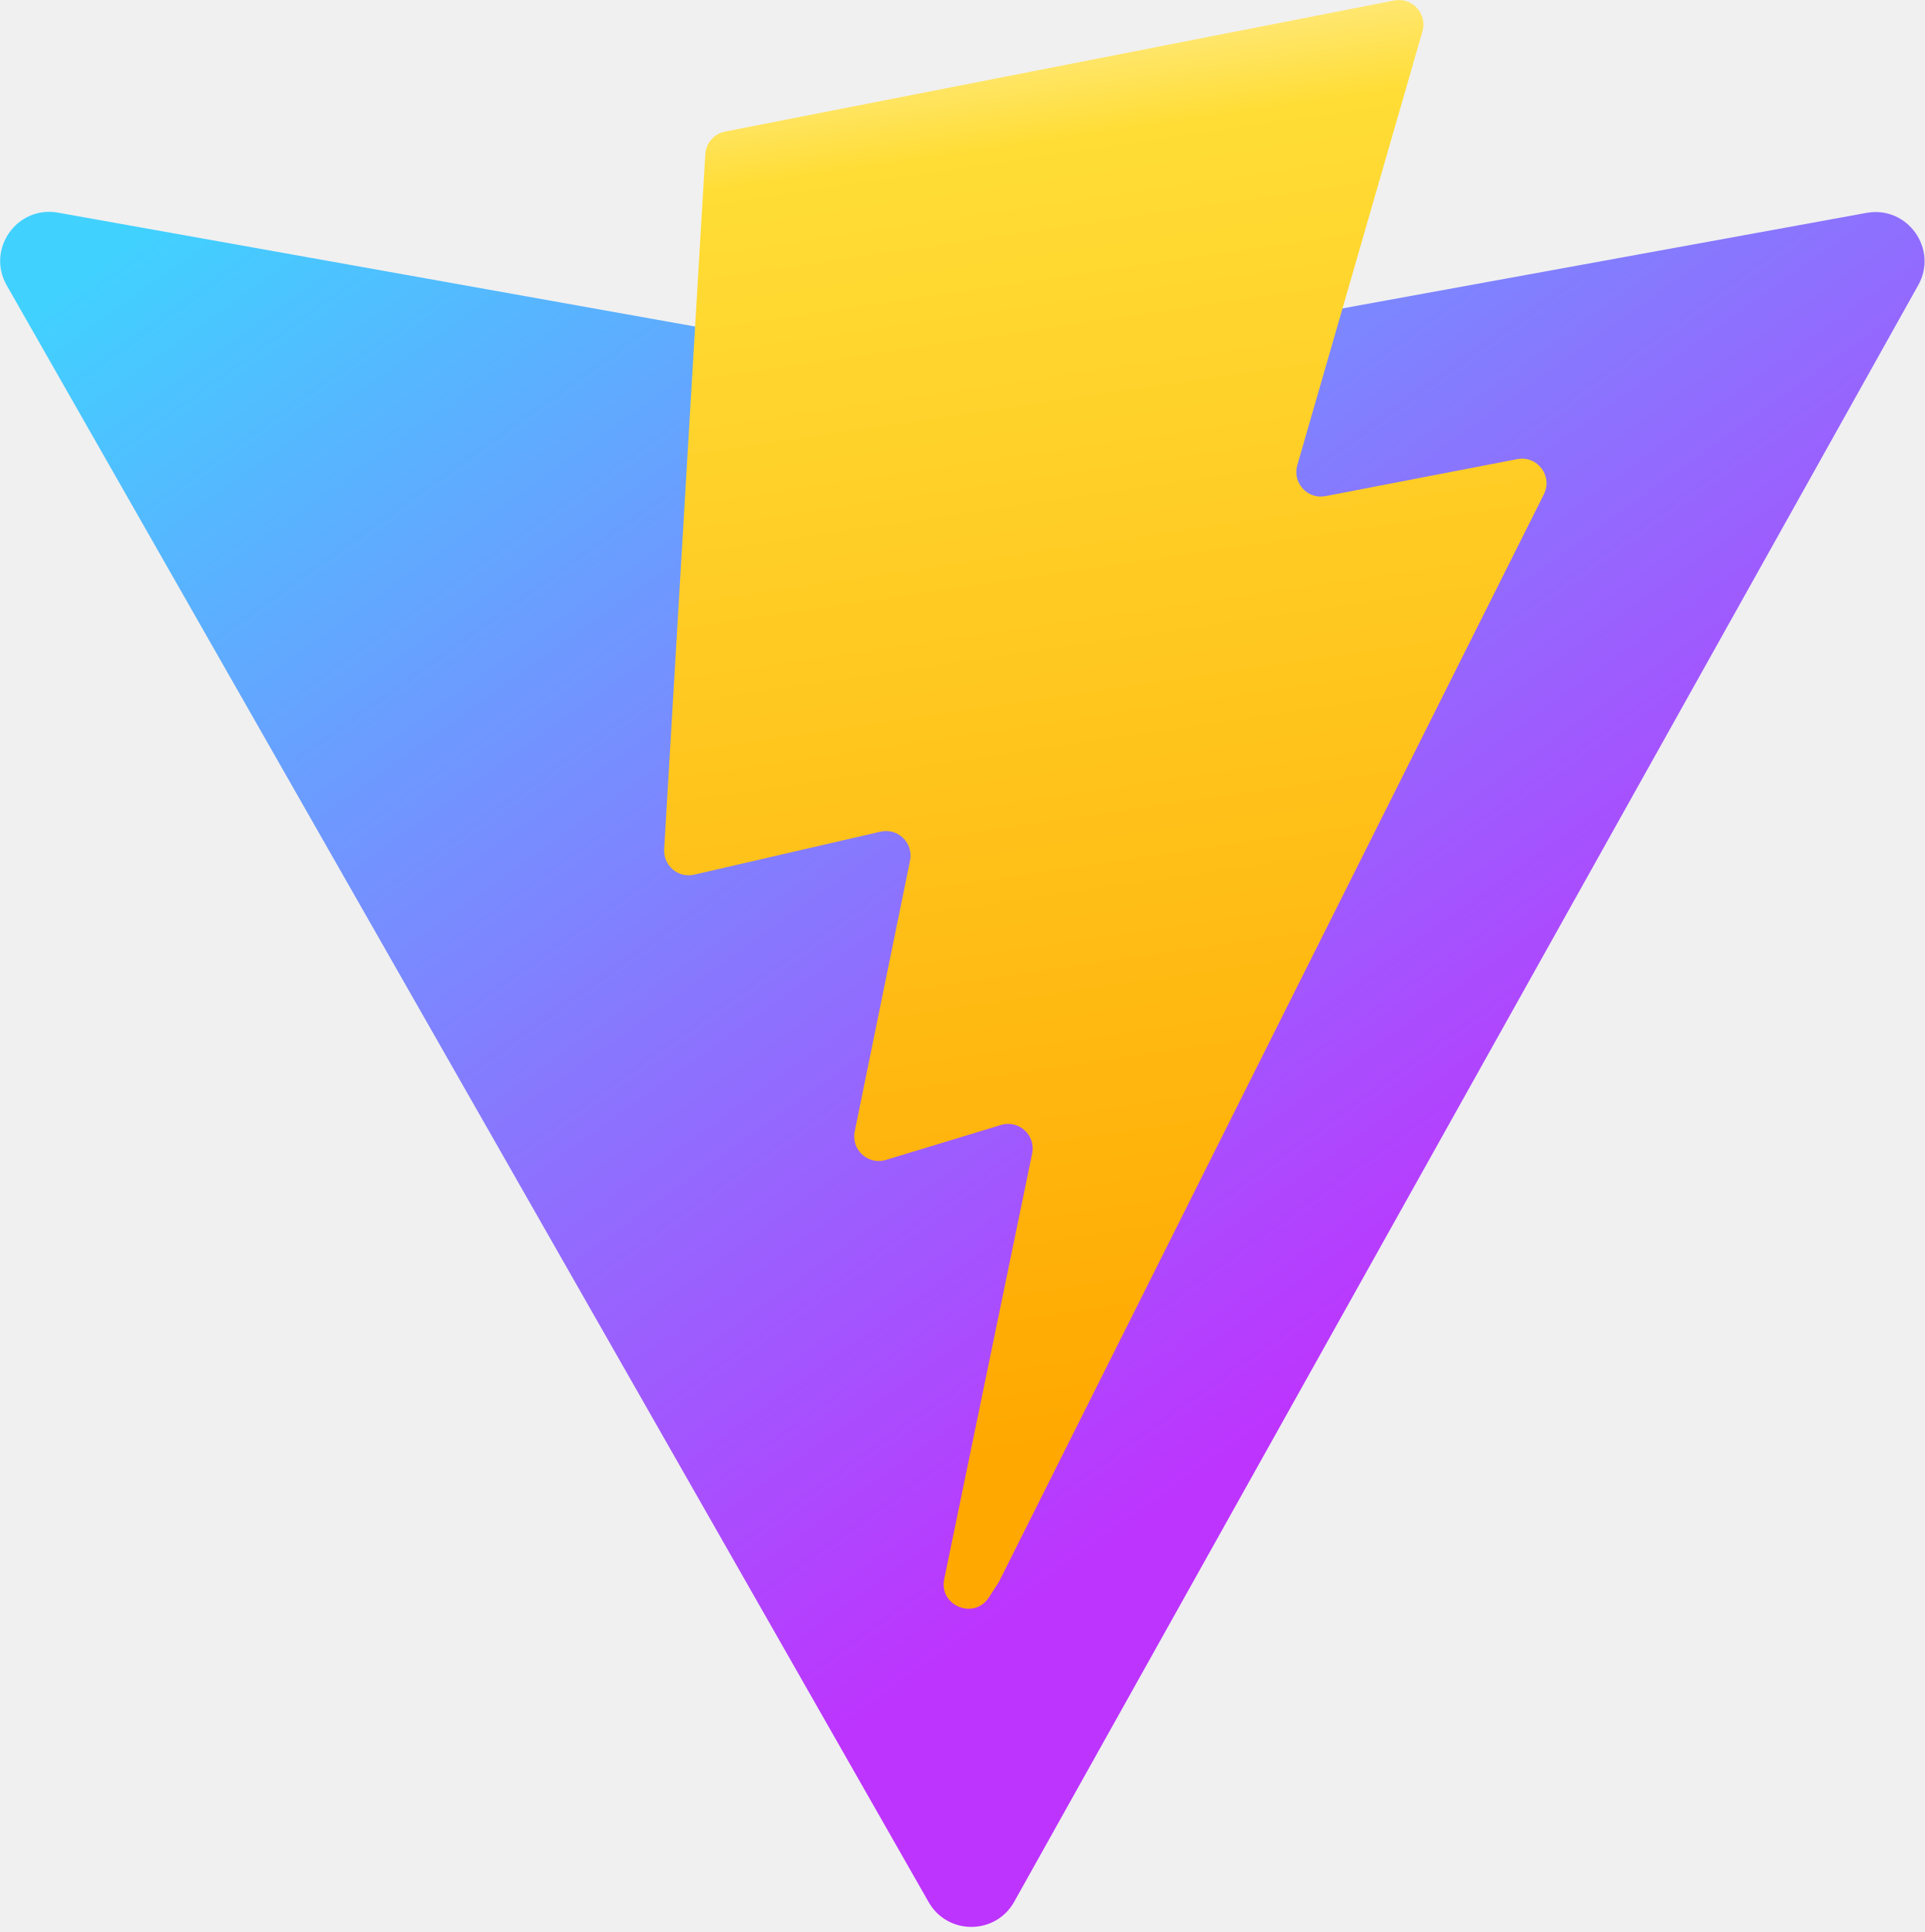
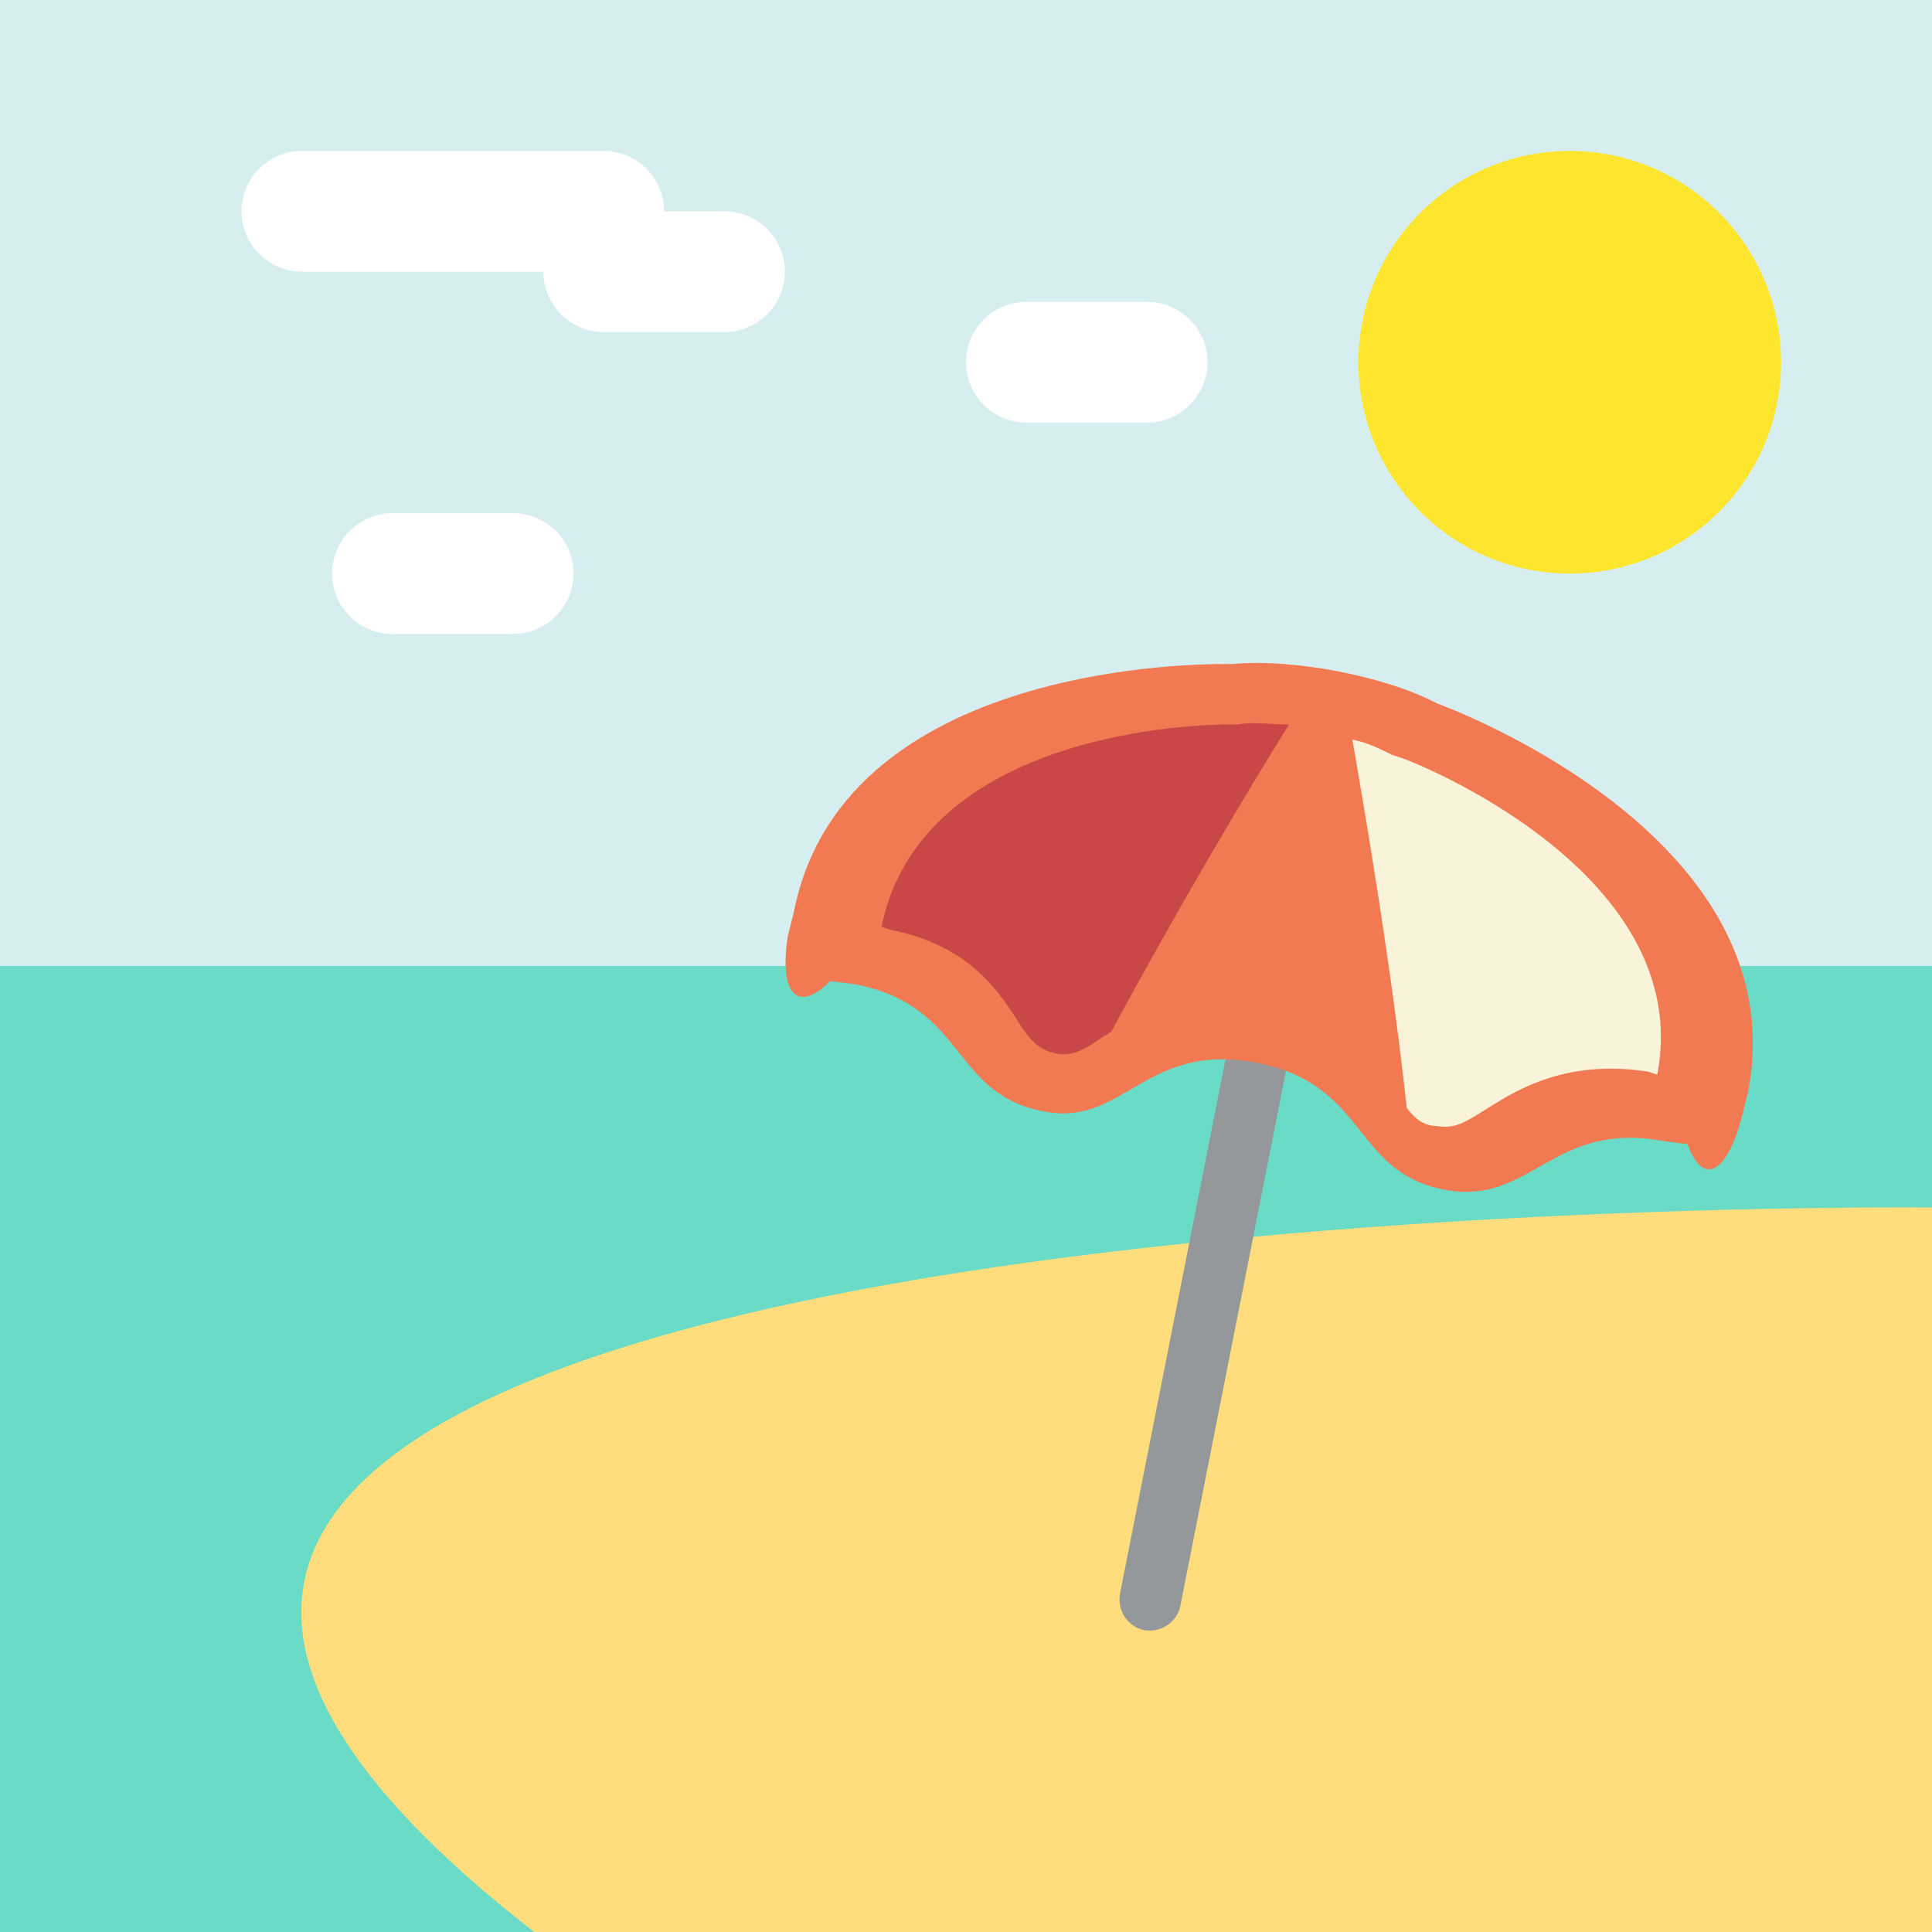
- <svg xmlns="http://www.w3.org/2000/svg" aria-hidden="true" role="img" class="iconify iconify--logos" width="31.88" height="32" preserveAspectRatio="xMidYMid meet" viewBox="0 0 256 257">
-   <defs>
-     <linearGradient id="IconifyId1813088fe1fbc01fb466" x1="-.828%" x2="57.636%" y1="7.652%" y2="78.411%">
-       <stop offset="0%" stop-color="#41D1FF" />
-       <stop offset="100%" stop-color="#BD34FE" />
-     </linearGradient>
-     <linearGradient id="IconifyId1813088fe1fbc01fb467" x1="43.376%" x2="50.316%" y1="2.242%" y2="89.03%">
-       <stop offset="0%" stop-color="#FFEA83" />
-       <stop offset="8.333%" stop-color="#FFDD35" />
-       <stop offset="100%" stop-color="#FFA800" />
-     </linearGradient>
-   </defs>
-   <path fill="url(#IconifyId1813088fe1fbc01fb466)" d="M255.153 37.938L134.897 252.976c-2.483 4.44-8.862 4.466-11.382.048L.875 37.958c-2.746-4.814 1.371-10.646 6.827-9.67l120.385 21.517a6.537 6.537 0 0 0 2.322-.004l117.867-21.483c5.438-.991 9.574 4.796 6.877 9.62Z" />
-   <path fill="url(#IconifyId1813088fe1fbc01fb467)" d="M185.432.063L96.44 17.501a3.268 3.268 0 0 0-2.634 3.014l-5.474 92.456a3.268 3.268 0 0 0 3.997 3.378l24.777-5.718c2.318-.535 4.413 1.507 3.936 3.838l-7.361 36.047c-.495 2.426 1.782 4.5 4.151 3.78l15.304-4.649c2.372-.72 4.652 1.36 4.15 3.788l-11.698 56.621c-.732 3.542 3.979 5.473 5.943 2.437l1.313-2.028l72.516-144.72c1.215-2.423-.88-5.186-3.54-4.672l-25.505 4.922c-2.396.462-4.435-1.77-3.759-4.114l16.646-57.705c.677-2.35-1.37-4.583-3.769-4.113Z" />
+ <svg xmlns="http://www.w3.org/2000/svg" width="800px" height="800px" viewBox="0 0 64 64" aria-hidden="true" role="img" class="iconify iconify--emojione" preserveAspectRatio="xMidYMid meet">
+   <path fill="#d6eef0" d="M0 0h64v64H0z">
+ 
+ </path>
+   <circle cx="52" cy="12" r="7" fill="#ffe62e">
+ 
+ </circle>
+   <g fill="#ffffff">
+     <path d="M22 7c0 1.1-.9 2-2 2H10c-1.1 0-2-.9-2-2s.9-2 2-2h10c1.1 0 2 .9 2 2">
+ 
+ </path>
+     <path d="M26 9c0 1.1-.9 2-2 2h-4c-1.1 0-2-.9-2-2s.9-2 2-2h4c1.1 0 2 .9 2 2">
+ 
+ </path>
+     <path d="M40 12c0 1.1-.9 2-2 2h-4c-1.1 0-2-.9-2-2s.9-2 2-2h4c1.1 0 2 .9 2 2">
+ 
+ </path>
+     <path d="M19 19c0 1.1-.9 2-2 2h-4c-1.1 0-2-.9-2-2s.9-2 2-2h4c1.1 0 2 .9 2 2">
+ 
+ </path>
+   </g>
+   <path fill="#6adbc6" d="M0 32h64v32H0z">
+ 
+ </path>
+   <path d="M64 40s-78.4-.9-46.3 24H64V40z" fill="#ffdd7d">
+ 
+ </path>
+   <path d="M39.1 53.2c-.1.5-.6.9-1.2.8c-.5-.1-.9-.6-.8-1.2L41.8 29c.1-.5.6-.9 1.2-.8c.5.1.9.6.8 1.2l-4.7 23.8" fill="#94989b">
+ 
+ </path>
+   <path d="M41.6 35.2c3.7.7 3.2 3.6 6.2 4.2c2.9.6 3.6-2.3 7.3-1.6l.8.1c.5 1.4 1.3 1 1.8-.9l.2-.8c1.7-8.6-10.3-12.9-10.3-12.9c-1.7-.9-4.8-1.5-6.8-1.3c0 0-12.8-.4-14.5 8.2l-.2.8c-.3 1.9.3 2.6 1.4 1.5l.8.1c3.7.7 3.2 3.6 6.2 4.2c2.7.6 3.4-2.3 7.1-1.6" fill="#f27a52">
+ 
+ </path>
+   <path d="M46.4 25.1l-.3-.1c-.4-.2-.8-.4-1.3-.5c.5 2.9 1.3 7.6 1.8 12.2c.3.4.6.6 1 .6c.6.1.9-.1 1.7-.6c1.1-.7 2.7-1.6 5.3-1.2l.3.1c1.3-6.8-8.4-10.5-8.5-10.5" fill="#f9f3d9">
+ 
+ </path>
+   <path d="M41 24h-.3c-.1 0-10.1-.1-11.5 6.7l.3.1c2.5.5 3.5 1.9 4.2 3c.5.8.8 1 1.3 1.1c.5.1.9-.1 1.6-.6c.1 0 .1-.1.2-.1c2.1-3.9 4.4-7.8 5.9-10.2c-.6 0-1.2-.1-1.7 0" fill="#c94747">
+ 
+ </path>
</svg>
